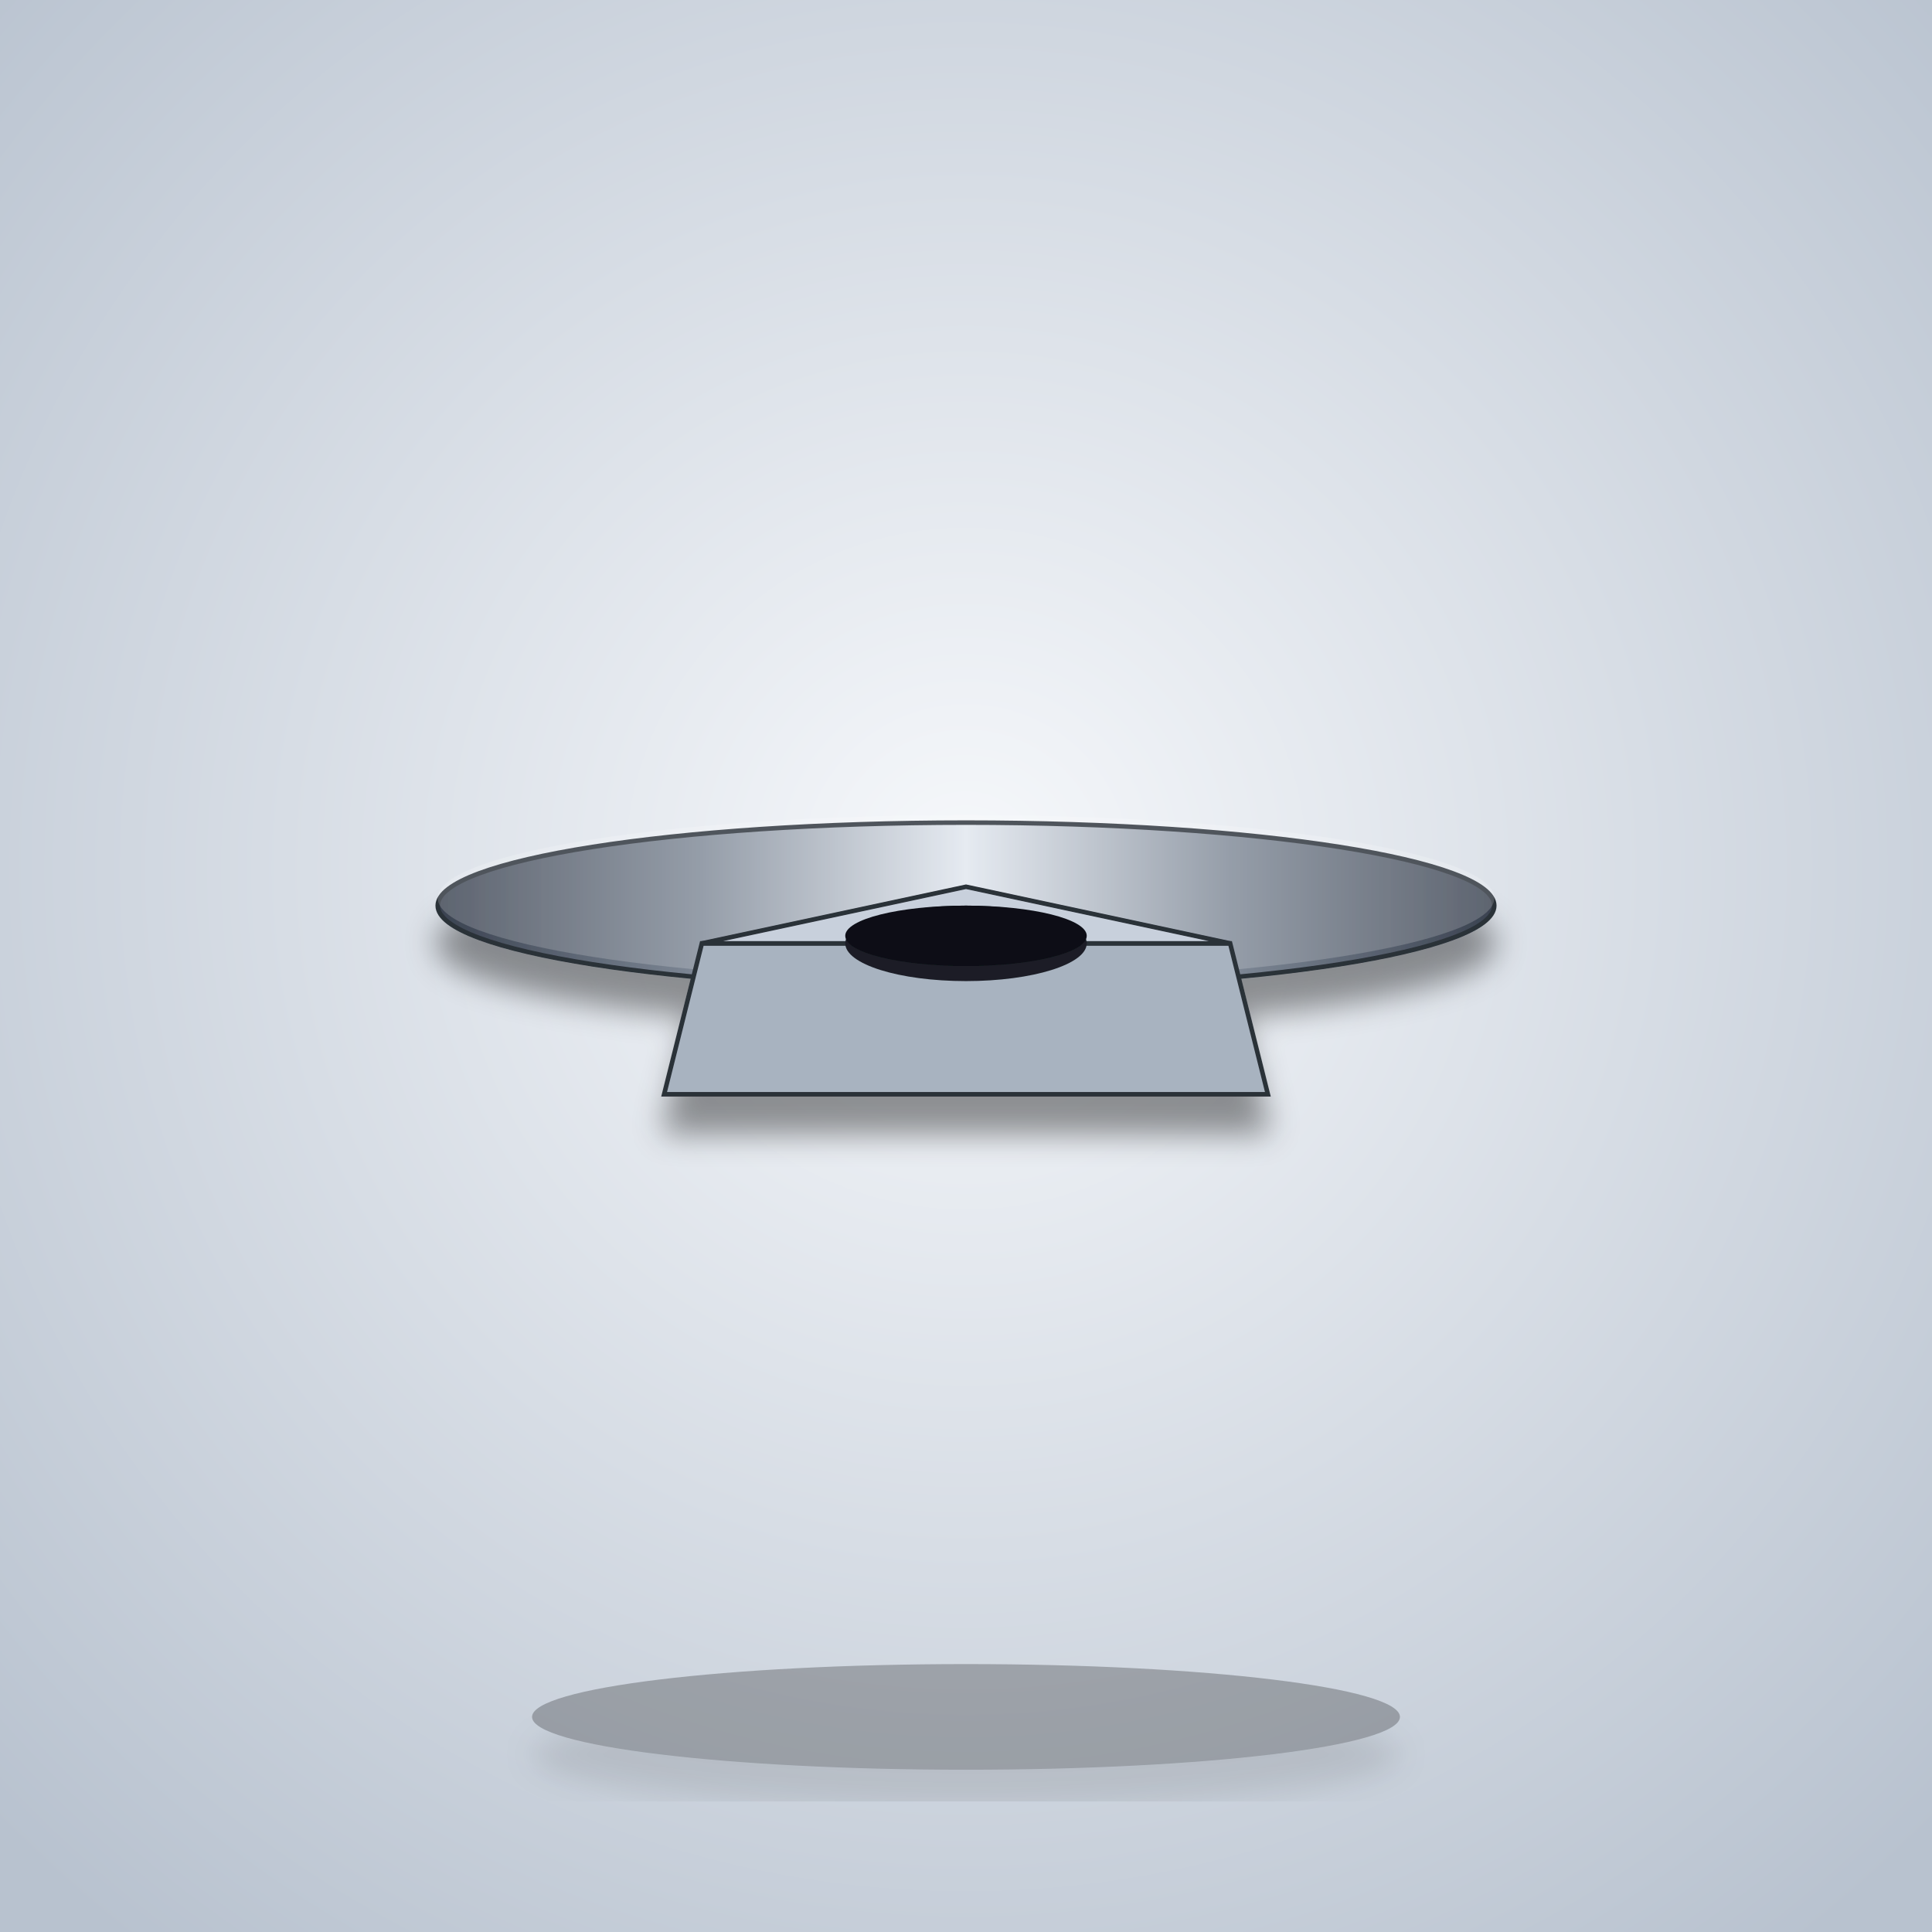
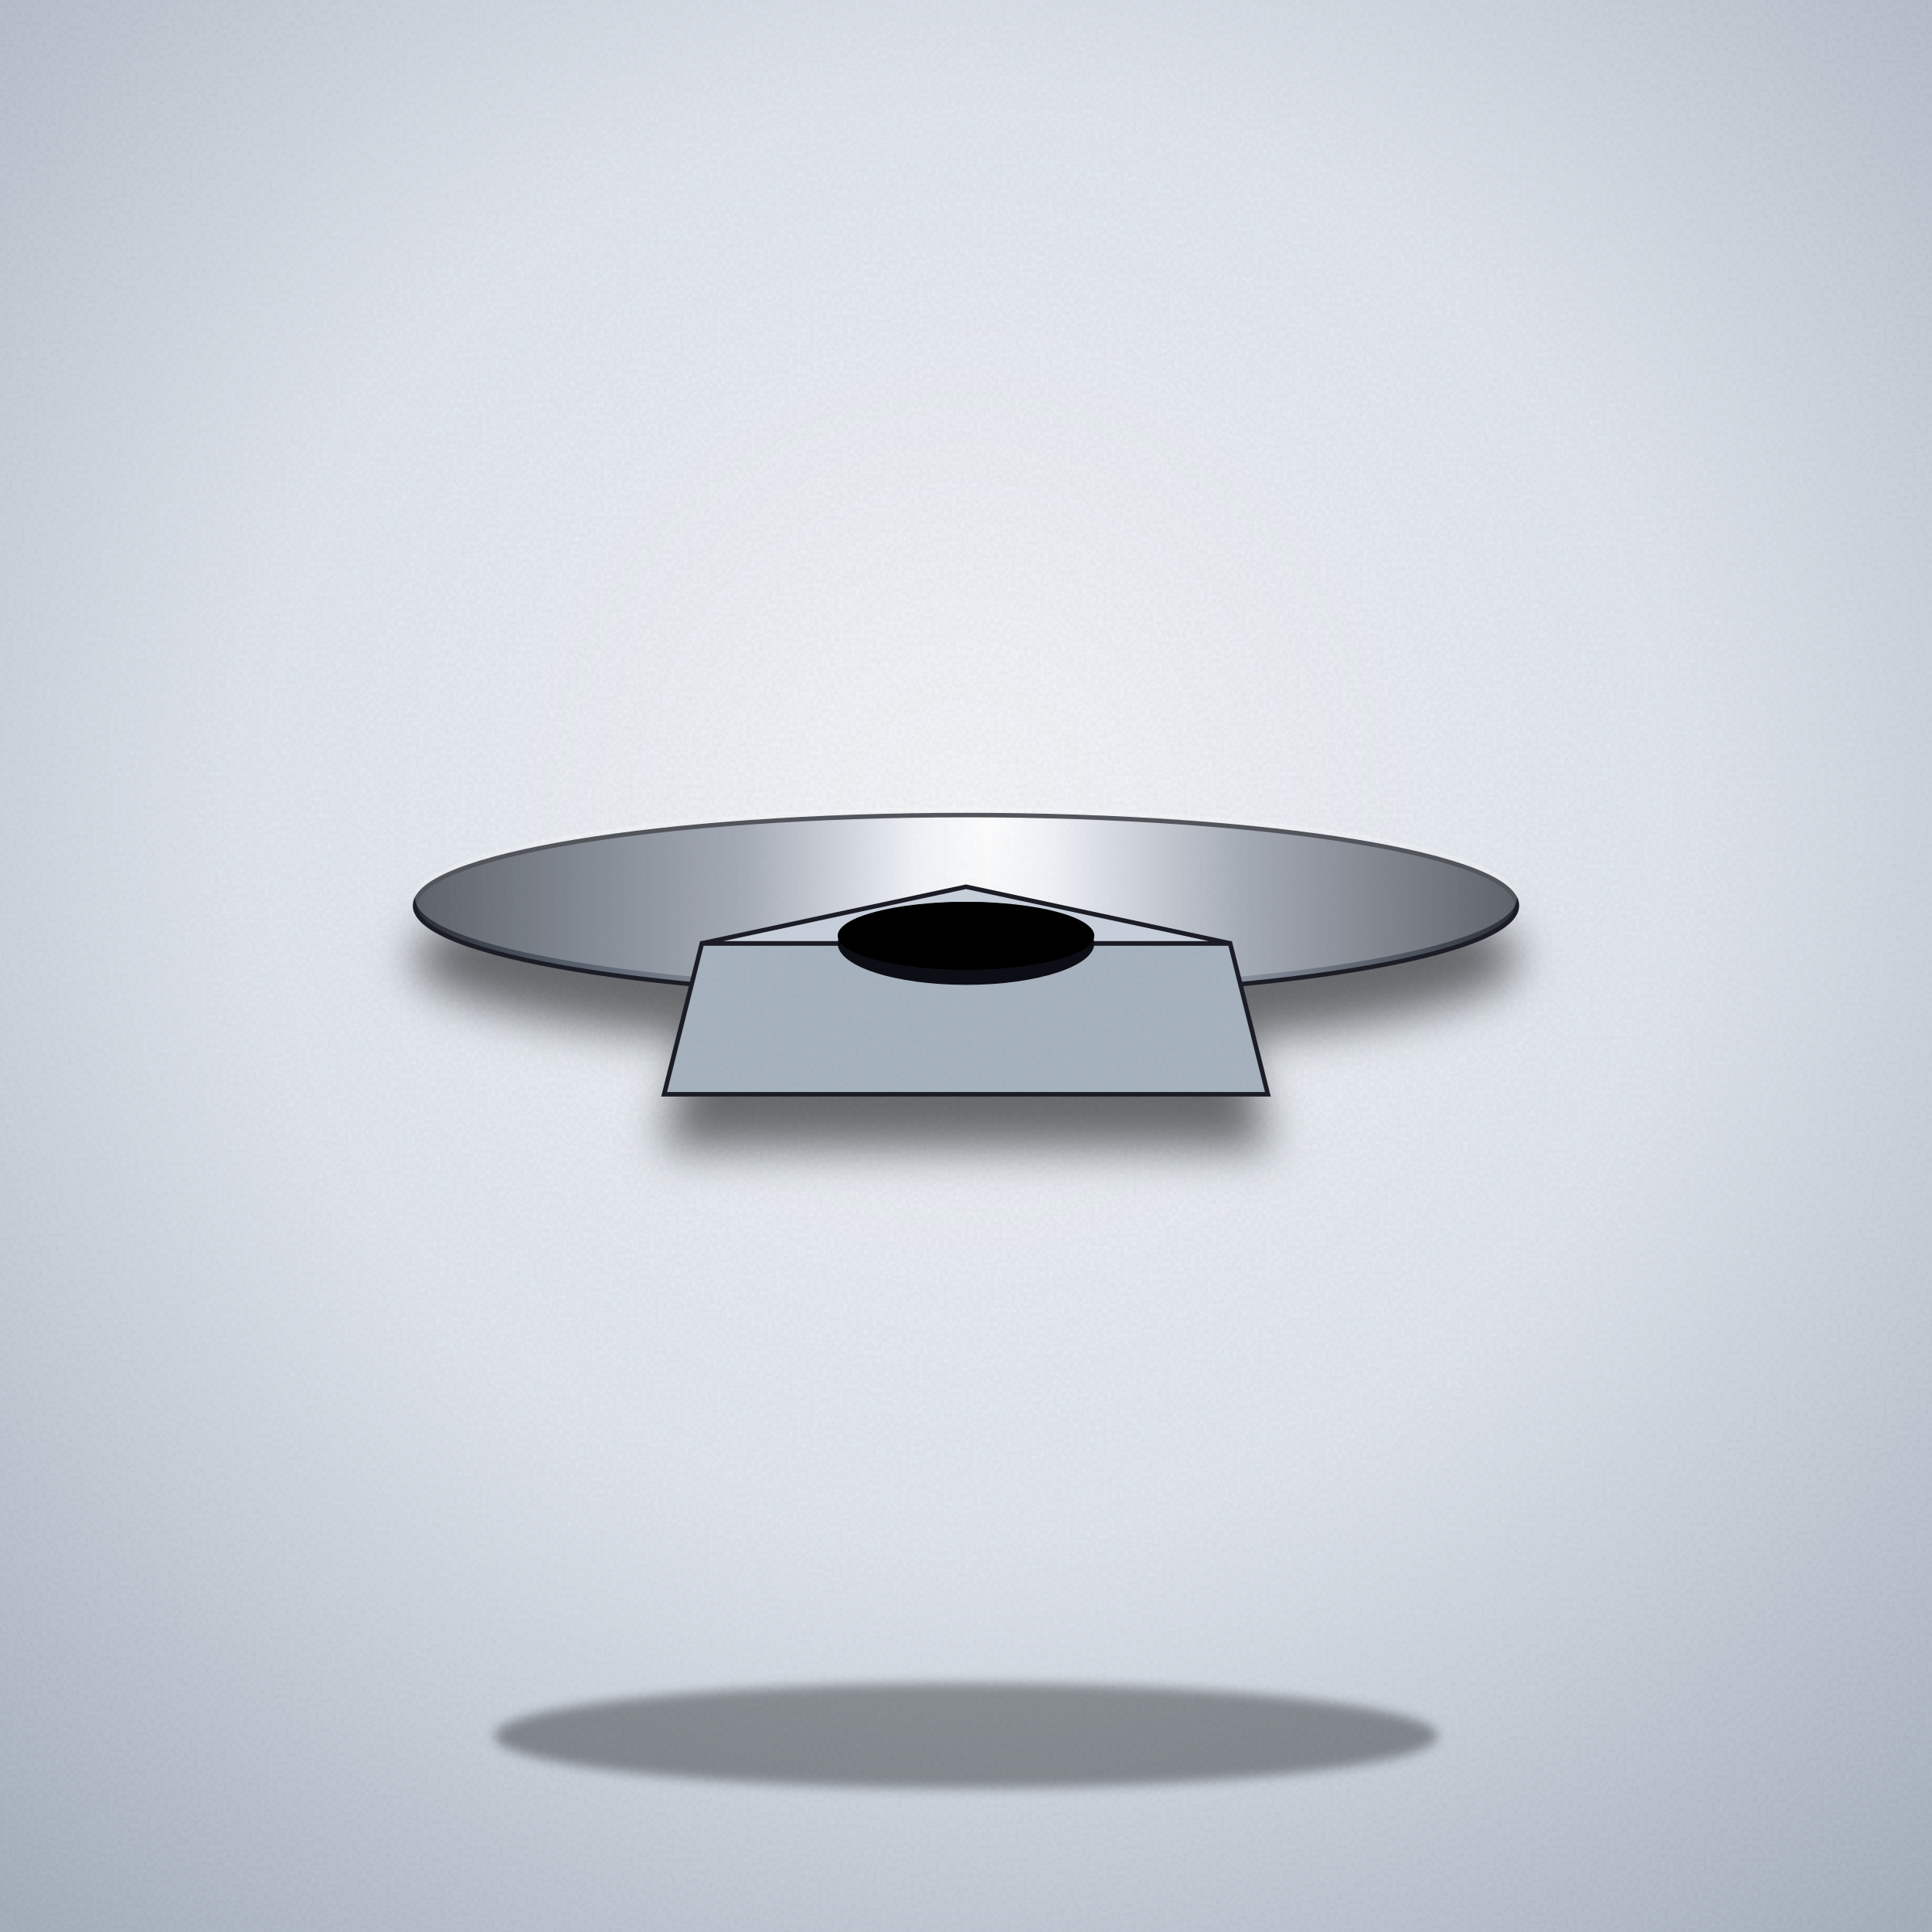
<svg xmlns="http://www.w3.org/2000/svg" viewBox="0 0 512 512" width="512" height="512">
  <defs>
-     <radialGradient id="bg" cx="50%" cy="45%" r="70%">
-       <stop offset="0%" stop-color="#f6f8fb" />
-       <stop offset="100%" stop-color="#b8c2cf" />
+     <radialGradient id="bg" cx="50%" cy="42%" r="75%">
+       <stop offset="0%" stop-color="#f5f7fa" />
+       <stop offset="50%" stop-color="#e2e8f0" />
+       <stop offset="100%" stop-color="#a8b2bf" />
    </radialGradient>
+     <filter id="grain">
+       <feTurbulence type="fractalNoise" baseFrequency="0.9" numOctaves="3" seed="5" />
+       <feColorMatrix values="0 0 0 0 0  0 0 0 0 0  0 0 0 0 0  0 0 0 0.08 0" />
+       <feComposite in2="SourceGraphic" operator="in" />
+     </filter>
+     <filter id="depthBlur">
+       <feGaussianBlur stdDeviation="1.5" />
+     </filter>
+     <filter id="realShadow" x="-50%" y="-50%" width="200%" height="200%">
+       <feGaussianBlur in="SourceAlpha" stdDeviation="6" />
+       <feOffset dx="0" dy="14" />
+       <feComponentTransfer>
+         <feFuncA type="linear" slope="0.55" />
+       </feComponentTransfer>
+       <feMerge>
+         <feMergeNode />
+         <feMergeNode in="SourceGraphic" />
+       </feMerge>
+     </filter>
+     <filter id="worn">
+       <feTurbulence type="turbulence" baseFrequency="0.04" numOctaves="2" seed="3" />
+       <feDisplacementMap in="SourceGraphic" scale="3" />
+     </filter>
+     <linearGradient id="metal" x1="0%" y1="0%" x2="100%" y2="0%" gradientTransform="rotate(0)">
+       <stop offset="0%" stop-color="#2a3038" />
+       <stop offset="15%" stop-color="#5a6370" />
+       <stop offset="30%" stop-color="#8a92a0" />
+       <stop offset="45%" stop-color="#e8edf4" />
+       <stop offset="52%" stop-color="#ffffff" stop-opacity="0.9" />
+       <stop offset="58%" stop-color="#e8edf4" />
+       <stop offset="75%" stop-color="#8a92a0" />
+       <stop offset="100%" stop-color="#2a3038" />
+     </linearGradient>
+     <linearGradient id="topShine" x1="0%" y1="0%" x2="0%" y2="100%">
+       <stop offset="0%" stop-color="#ffffff" stop-opacity="0.55" />
+       <stop offset="50%" stop-color="#ffffff" stop-opacity="0.15" />
+       <stop offset="100%" stop-color="#ffffff" stop-opacity="0" />
+     </linearGradient>
+     <linearGradient id="thread" x1="0%" y1="0%" x2="100%" y2="0%">
+       <stop offset="0%" stop-color="#1a1e25" />
+       <stop offset="50%" stop-color="#6a7280" />
+       <stop offset="100%" stop-color="#1a1e25" />
+     </linearGradient>
  </defs>
  <rect width="100%" height="100%" fill="url(#bg)" />
-   <filter id="ds" x="-30%" y="-30%" width="160%" height="160%">
-     <feGaussianBlur in="SourceAlpha" stdDeviation="4" />
-     <feOffset dx="0" dy="10" />
-     <feComponentTransfer>
-       <feFuncA type="linear" slope="0.4" />
-     </feComponentTransfer>
-     <feMerge>
-       <feMergeNode />
-       <feMergeNode in="SourceGraphic" />
-     </feMerge>
-   </filter>
-   <linearGradient id="shaft" x1="0%" y1="0%" x2="100%" y2="0%">
-     <stop offset="0%" stop-color="#3a4250" />
-     <stop offset="25%" stop-color="#7e8896" />
-     <stop offset="50%" stop-color="#e0e6ee" />
-     <stop offset="75%" stop-color="#7e8896" />
-     <stop offset="100%" stop-color="#3a4250" />
-   </linearGradient>
-   <ellipse cx="256" cy="455" rx="115" ry="14" fill="#000" opacity="0.25" filter="url(#ds)" />
-   <g filter="url(#ds)">
-     <ellipse cx="256" cy="240" rx="140" ry="22" fill="url(#shaft)" stroke="#2a3038" stroke-width="1.2" />
-     <ellipse cx="256" cy="238" rx="140" ry="22" fill="#fff" opacity="0.18" />
-     <polygon points="186,250 326,250 336,290 176,290" fill="#a8b3c0" stroke="#2a3038" stroke-width="1.2" />
-     <polygon points="186,250 326,250 256,235" fill="#c8d0dc" stroke="#2a3038" stroke-width="1.2" />
-     <ellipse cx="256" cy="250" rx="32" ry="10" fill="#1a1e25" />
-     <ellipse cx="256" cy="248" rx="32" ry="8" fill="#0a0d14" />
+   <rect width="100%" height="100%" fill="url(#bg)" filter="url(#grain)" opacity="0.4" />
+   <ellipse cx="256" cy="460" rx="125" ry="14" fill="#000" opacity="0.35" filter="url(#depthBlur)" />
+   <g filter="url(#realShadow)">
+     <ellipse cx="256" cy="240" rx="146" ry="24" fill="url(#metal)" stroke="#1a1e25" stroke-width="1.2" />
+     <ellipse cx="256" cy="238" rx="146" ry="24" fill="#fff" opacity="0.25" />
+     <polygon points="186,250 326,250 336,290 176,290" fill="#a8b3c0" stroke="#1a1e25" stroke-width="1.2" />
+     <polygon points="186,250 326,250 256,235" fill="#c8d0dc" stroke="#1a1e25" stroke-width="1.2" />
+     <ellipse cx="256" cy="250" rx="34" ry="11" fill="#0a0d14" />
+     <ellipse cx="256" cy="248" rx="34" ry="9" fill="#000" />
  </g>
+   <rect width="100%" height="100%" fill="#000" filter="url(#grain)" opacity="0.3" pointer-events="none" />
</svg>
